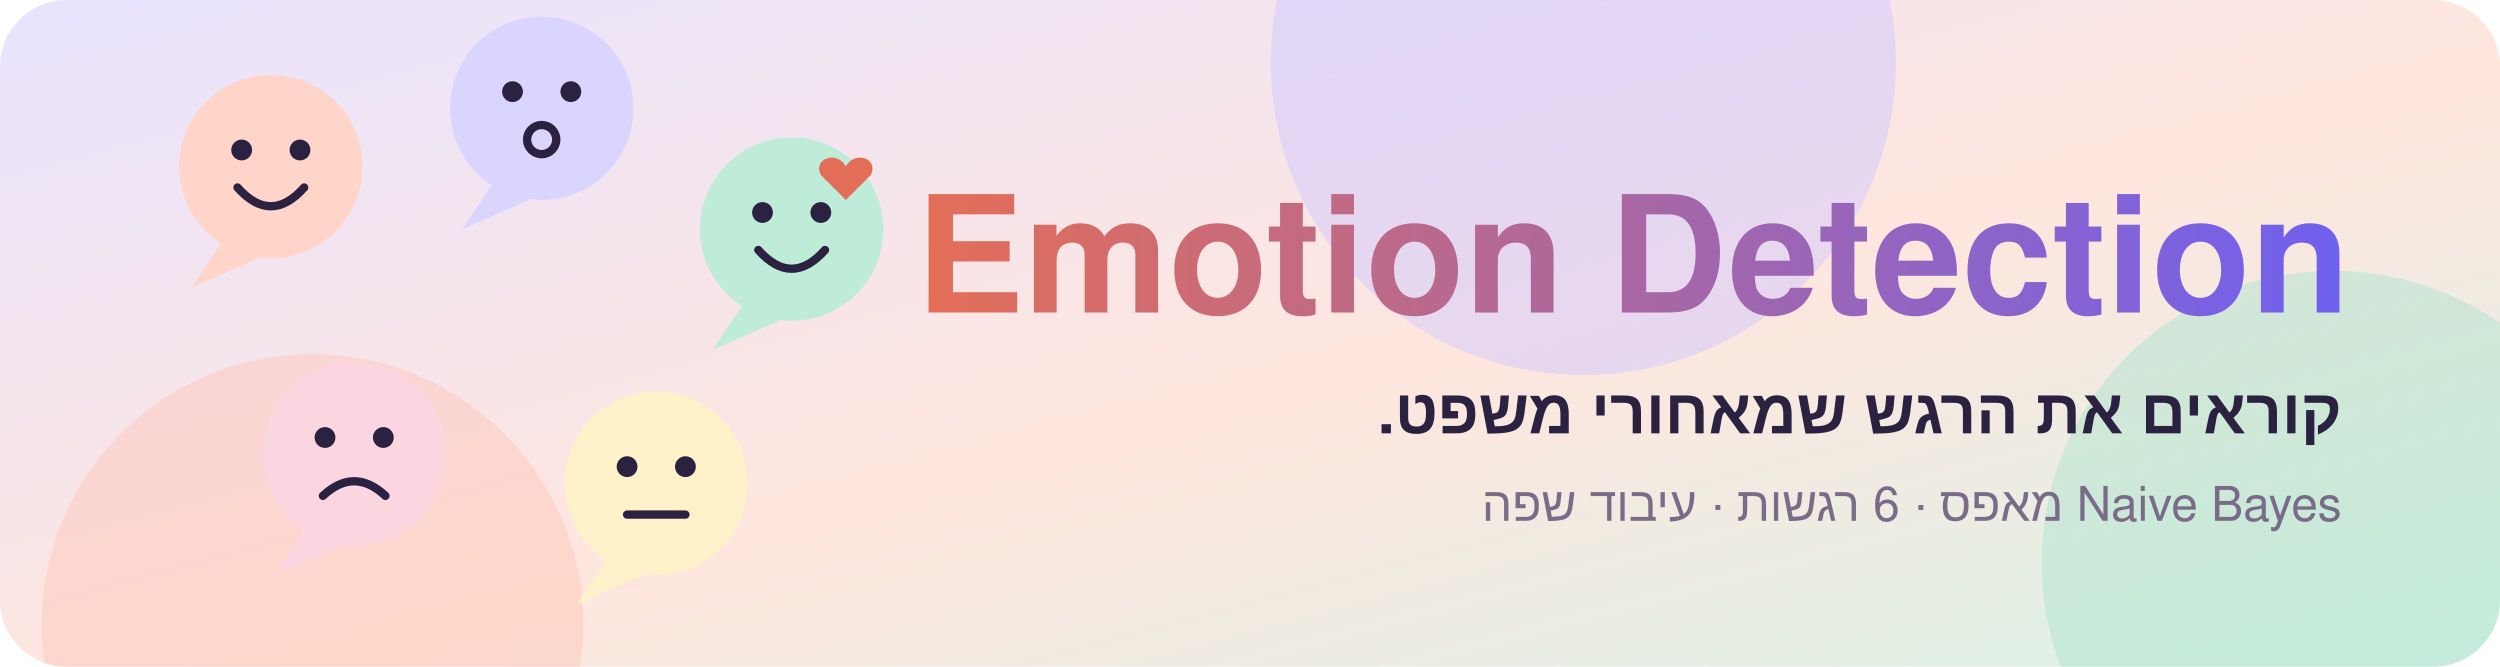
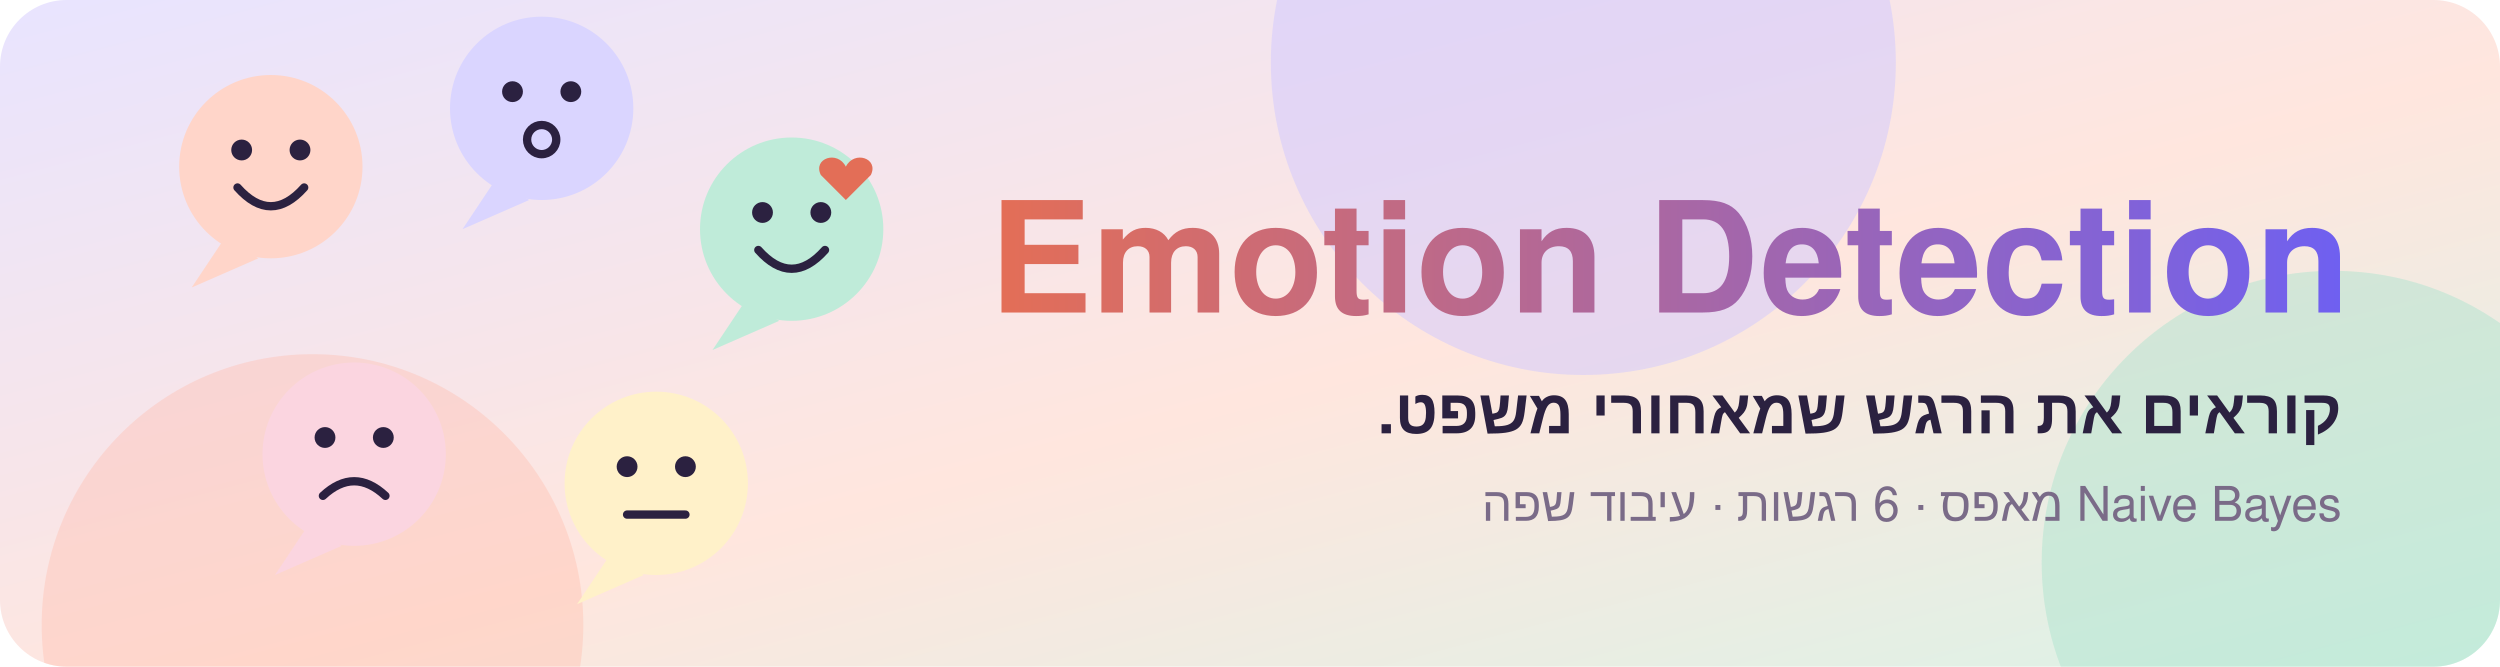
<svg xmlns="http://www.w3.org/2000/svg" viewBox="0 0 1200 320" width="1200" height="320" role="img" aria-label="Emotion Detection: קוראים את הרגש שמאחורי משפט.">
  <defs>
    <linearGradient id="bg" x1="0" y1="0" x2="1" y2="1">
      <stop offset="0" stop-color="#E8E4FF" />
      <stop offset=".55" stop-color="#FFE6DE" />
      <stop offset="1" stop-color="#D9F3E7" />
    </linearGradient>
    <linearGradient id="t" x1="0" y1="0" x2="1" y2="0">
      <stop offset="0" stop-color="#E36E57" />
      <stop offset="1" stop-color="#6F60F0" />
    </linearGradient>
    <clipPath id="c">
      <rect width="1200" height="320" rx="32" />
    </clipPath>
    <path id="s" d="M0-14C2-4 4-2 14 0 4 2 2 4 0 14-2 4-4 2-14 0-4-2-2-4 0-14Z" />
    <path id="pin" d="M0 0C-5-9-22-20-22-37a22 22 0 0 1 44 0C22-20 5-9 0 0Z" />
  </defs>
  <style>
.blob{animation:drift 11s ease-in-out infinite alternate}.b2{animation-duration:14s;animation-direction:alternate-reverse}.b3{animation-duration:17s}
.bob{animation:bob 3.4s ease-in-out infinite}.d1{animation-delay:-.9s}.d2{animation-delay:-1.8s}.d3{animation-delay:-2.6s}
.walk{stroke-dasharray:3 15;animation:walk 3s linear infinite}
.tw{animation:tw 3.2s ease-in-out infinite}.t2{animation-delay:-1s}.t3{animation-delay:-2s}
.rise{animation:rise .9s ease-out both}.r2{animation-delay:.2s}
@keyframes drift{to{transform:translate(40px,-20px) scale(1.12)}}
@keyframes bob{0%,100%{transform:translateY(0)}50%{transform:translateY(-10px)}}
@keyframes walk{to{stroke-dashoffset:-54}}
@keyframes tw{0%,100%{opacity:.35}50%{opacity:1}}
@keyframes rise{from{opacity:0;transform:translateY(16px)}}
@media (prefers-reduced-motion:reduce){*{animation:none!important}}
</style>
  <g clip-path="url(#c)">
    <rect width="1200" height="320" fill="url(#bg)" />
    <circle class="blob" cx="150" cy="300" r="130" fill="#FFB4A2" opacity=".32" />
    <circle class="blob b2" cx="760" cy="30" r="150" fill="#CFC8FF" opacity=".5" />
    <circle class="blob b3" cx="1120" cy="270" r="140" fill="#A9E3CD" opacity=".45" />
    <g transform="translate(60 0)">
      <g transform="translate(70 80)">
        <g class="bob">
          <path d="M-22 34l-16 24 32-14z" fill="#FFD5C9" />
          <circle r="44" fill="#FFD5C9" />
          <circle cx="-14" cy="-8" r="5" fill="#2B2140" />
          <circle cx="14" cy="-8" r="5" fill="#2B2140" />
          <path d="M-16 10q16 18 32 0" fill="none" stroke="#2B2140" stroke-width="4" stroke-linecap="round" />
        </g>
      </g>
      <g transform="translate(200 52)">
        <g class="bob d1">
          <path d="M-22 34l-16 24 32-14z" fill="#DAD5FF" />
          <circle r="44" fill="#DAD5FF" />
          <circle cx="-14" cy="-8" r="5" fill="#2B2140" />
          <circle cx="14" cy="-8" r="5" fill="#2B2140" />
          <circle cy="15" r="7" fill="none" stroke="#2B2140" stroke-width="4" />
        </g>
      </g>
      <g transform="translate(320 110)">
        <g class="bob d2">
          <path d="M-22 34l-16 24 32-14z" fill="#BFEBD9" />
          <circle r="44" fill="#BFEBD9" />
          <circle cx="-14" cy="-8" r="5" fill="#2B2140" />
          <circle cx="14" cy="-8" r="5" fill="#2B2140" />
          <path d="M-16 10q16 18 32 0" fill="none" stroke="#2B2140" stroke-width="4" stroke-linecap="round" />
          <path d="M26-30c4-8 16-4 12 4l-12 12-12-12c-4-8 8-12 12-4z" fill="#E36E57" />
        </g>
      </g>
      <g transform="translate(110 218)">
        <g class="bob d3">
          <path d="M-22 34l-16 24 32-14z" fill="#FBD5E0" />
          <circle r="44" fill="#FBD5E0" />
          <circle cx="-14" cy="-8" r="5" fill="#2B2140" />
          <circle cx="14" cy="-8" r="5" fill="#2B2140" />
          <path d="M-15 20q15-14 30 0" fill="none" stroke="#2B2140" stroke-width="4" stroke-linecap="round" />
        </g>
      </g>
      <g transform="translate(255 232)">
        <g class="bob">
          <path d="M-22 34l-16 24 32-14z" fill="#FFF1C9" />
          <circle r="44" fill="#FFF1C9" />
          <circle cx="-14" cy="-8" r="5" fill="#2B2140" />
          <circle cx="14" cy="-8" r="5" fill="#2B2140" />
          <path d="M-14 15h28" stroke="#2B2140" stroke-width="4" stroke-linecap="round" />
        </g>
      </g>
    </g>
    <g font-family="-apple-system,BlinkMacSystemFont,'Segoe UI',Helvetica,Arial,sans-serif" direction="rtl" text-anchor="start">
-       <text class="rise" x="1128" y="150" font-size="78" font-weight="800" fill="url(#t)" direction="ltr" text-anchor="end">Emotion Detection</text>
+       <text class="rise" x="1128" y="150" font-size="74" font-weight="800" fill="url(#t)" direction="ltr" text-anchor="end">Emotion Detection</text>
      <text class="rise r2" x="1124" y="208" font-size="30" font-weight="700" fill="#2B2140">קוראים את הרגש שמאחורי משפט.</text>
      <text class="rise r2" x="1124" y="250" font-size="23" fill="#7A6B88">Naive Bayes מאפס · 6 רגשות · עיבוד שפה</text>
    </g>
  </g>
</svg>
